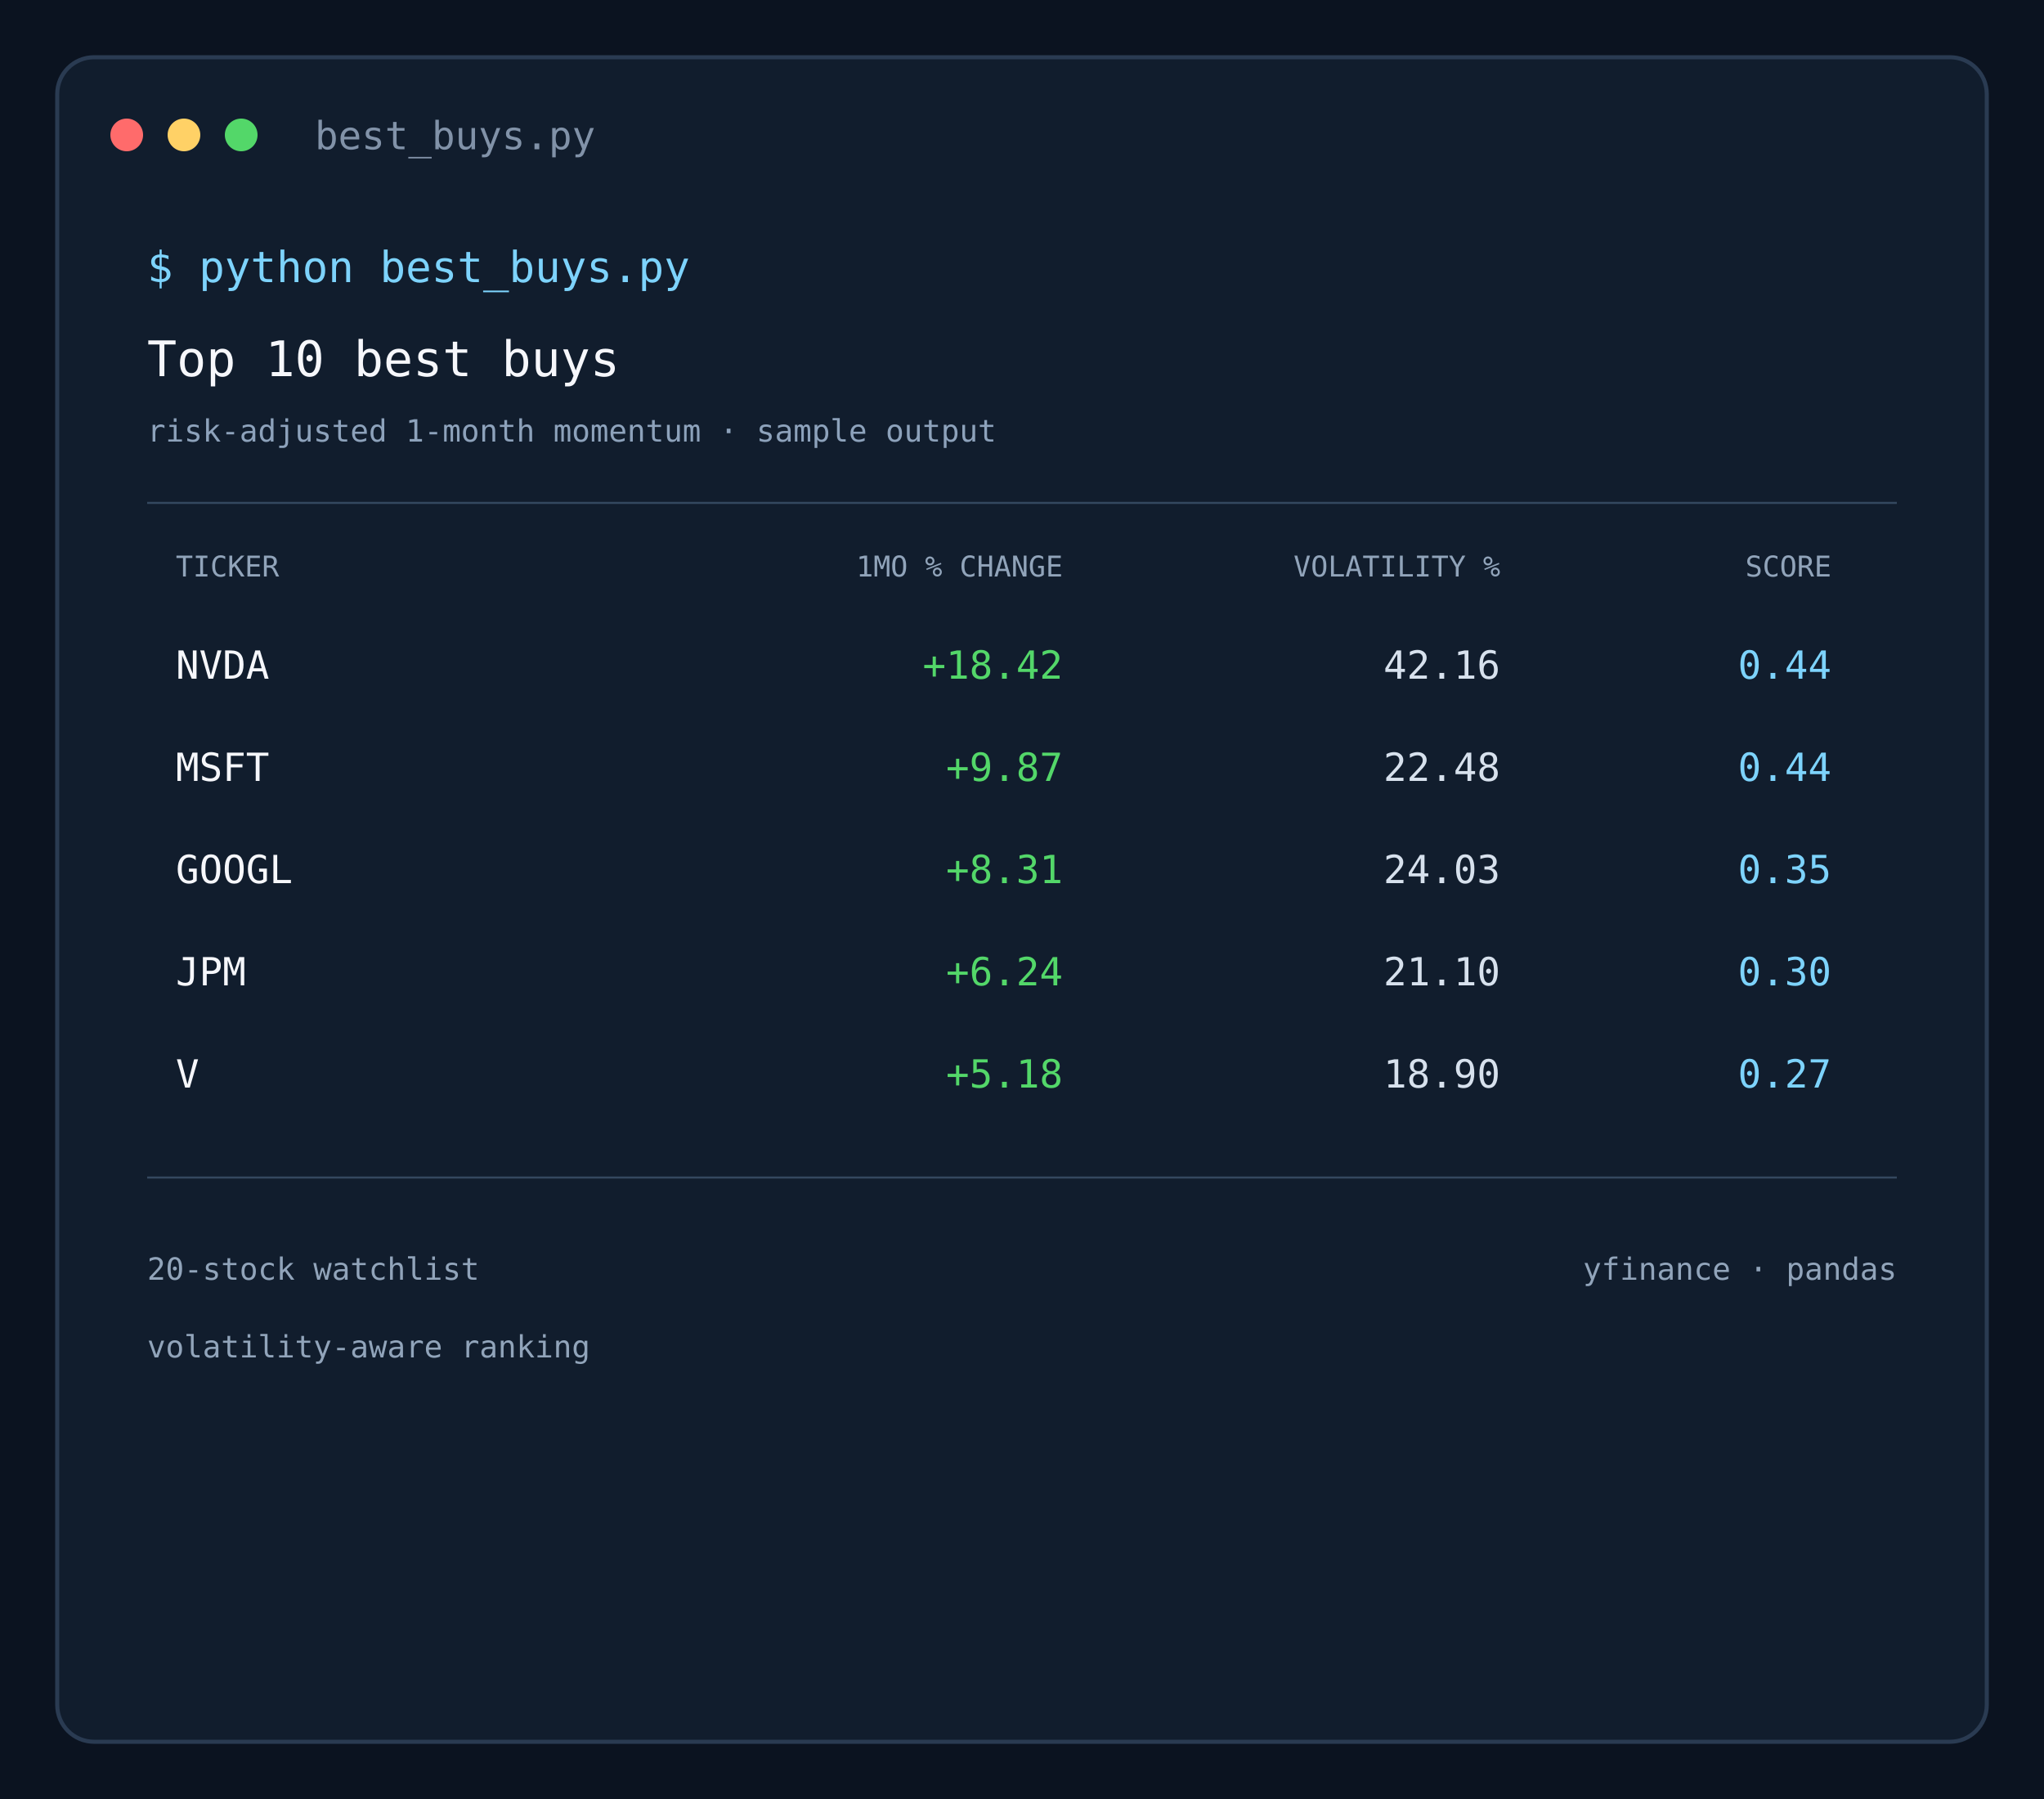
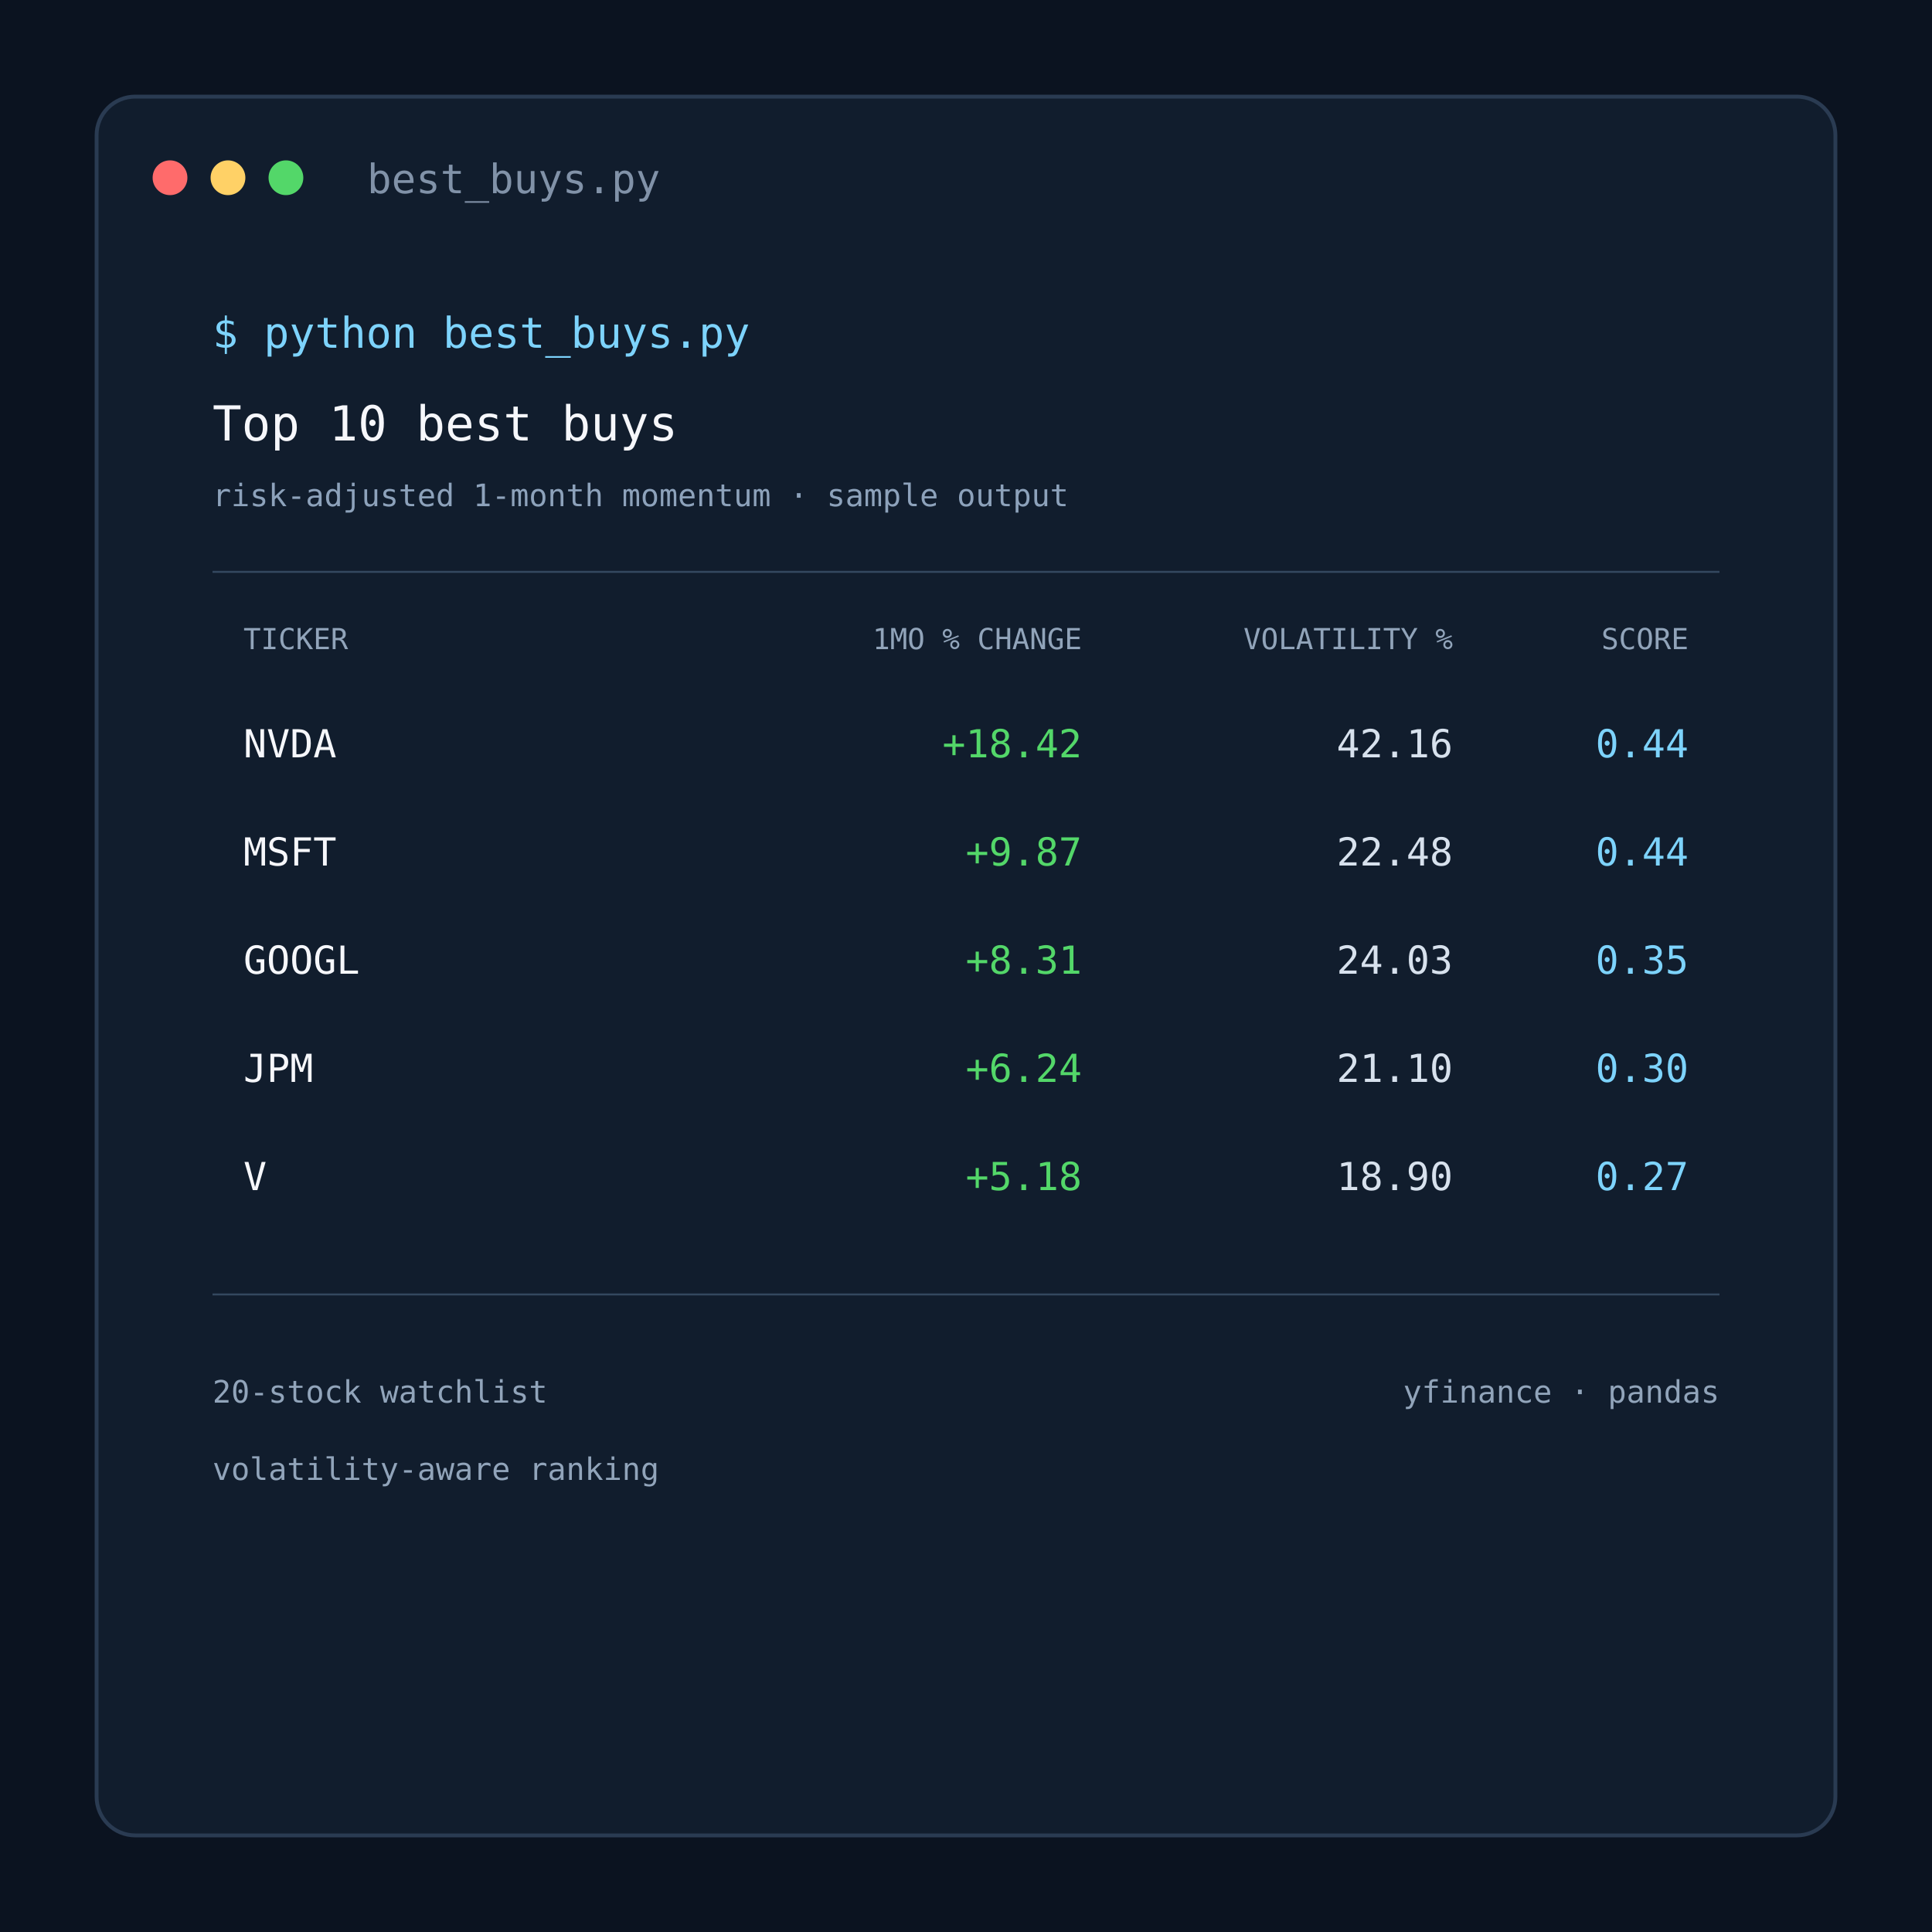
- <svg xmlns="http://www.w3.org/2000/svg" viewBox="0 0 1000 880" role="img" aria-labelledby="title desc">
-   <rect width="1000" height="880" fill="#0b1320" />
-   <rect x="28" y="28" width="944" height="824" rx="18" fill="#111d2d" stroke="#2a3b52" stroke-width="2" />
-   <circle cx="62" cy="66" r="8" fill="#ff6b6b" />
-   <circle cx="90" cy="66" r="8" fill="#ffd166" />
-   <circle cx="118" cy="66" r="8" fill="#53d769" />
-   <text x="154" y="73" fill="#8192a8" font-family="ui-monospace, SFMono-Regular, Consolas, monospace" font-size="19">best_buys.py</text>
-   <text x="72" y="138" fill="#7dd3fc" font-family="ui-monospace, SFMono-Regular, Consolas, monospace" font-size="21">$ python best_buys.py</text>
-   <text x="72" y="184" fill="#f6f7fb" font-family="ui-monospace, SFMono-Regular, Consolas, monospace" font-size="24">Top 10 best buys</text>
-   <text x="72" y="216" fill="#8da2bb" font-family="ui-monospace, SFMono-Regular, Consolas, monospace" font-size="15">risk-adjusted 1-month momentum · sample output</text>
-   <line x1="72" y1="246" x2="928" y2="246" stroke="#34485f" />
-   <g fill="#91a4ba" font-family="ui-monospace, SFMono-Regular, Consolas, monospace" font-size="14">
-     <text x="86" y="282">TICKER</text>
-     <text x="520" y="282" text-anchor="end">1MO % CHANGE</text>
-     <text x="734" y="282" text-anchor="end">VOLATILITY %</text>
-     <text x="896" y="282" text-anchor="end">SCORE</text>
+ <svg xmlns="http://www.w3.org/2000/svg" viewBox="0 0 1000 1000" role="img" aria-labelledby="title desc">
+   <rect width="1000" height="1000" fill="#0b1320" />
+   <rect x="50" y="50" width="900" height="900" rx="20" fill="#111d2d" stroke="#2a3b52" stroke-width="2" />
+   <circle cx="88" cy="92" r="9" fill="#ff6b6b" />
+   <circle cx="118" cy="92" r="9" fill="#ffd166" />
+   <circle cx="148" cy="92" r="9" fill="#53d769" />
+   <text x="190" y="100" fill="#8192a8" font-family="ui-monospace, SFMono-Regular, Consolas, monospace" font-size="21">best_buys.py</text>
+   <text x="110" y="180" fill="#7dd3fc" font-family="ui-monospace, SFMono-Regular, Consolas, monospace" font-size="22">$ python best_buys.py</text>
+   <text x="110" y="228" fill="#f6f7fb" font-family="ui-monospace, SFMono-Regular, Consolas, monospace" font-size="25">Top 10 best buys</text>
+   <text x="110" y="262" fill="#8da2bb" font-family="ui-monospace, SFMono-Regular, Consolas, monospace" font-size="16">risk-adjusted 1-month momentum · sample output</text>
+   <line x1="110" y1="296" x2="890" y2="296" stroke="#34485f" />
+   <g fill="#91a4ba" font-family="ui-monospace, SFMono-Regular, Consolas, monospace" font-size="15">
+     <text x="126" y="336">TICKER</text>
+     <text x="560" y="336" text-anchor="end">1MO % CHANGE</text>
+     <text x="752" y="336" text-anchor="end">VOLATILITY %</text>
+     <text x="874" y="336" text-anchor="end">SCORE</text>
  </g>
-   <g font-family="ui-monospace, SFMono-Regular, Consolas, monospace" font-size="19">
-     <text x="86" y="332" fill="#f6f7fb">NVDA</text>
-     <text x="520" y="332" text-anchor="end" fill="#53d769">+18.42</text>
-     <text x="734" y="332" text-anchor="end" fill="#d7e1ed">42.16</text>
-     <text x="896" y="332" text-anchor="end" fill="#7dd3fc">0.44</text>
-     <text x="86" y="382" fill="#f6f7fb">MSFT</text>
-     <text x="520" y="382" text-anchor="end" fill="#53d769">+9.87</text>
-     <text x="734" y="382" text-anchor="end" fill="#d7e1ed">22.48</text>
-     <text x="896" y="382" text-anchor="end" fill="#7dd3fc">0.44</text>
-     <text x="86" y="432" fill="#f6f7fb">GOOGL</text>
-     <text x="520" y="432" text-anchor="end" fill="#53d769">+8.31</text>
-     <text x="734" y="432" text-anchor="end" fill="#d7e1ed">24.03</text>
-     <text x="896" y="432" text-anchor="end" fill="#7dd3fc">0.35</text>
-     <text x="86" y="482" fill="#f6f7fb">JPM</text>
-     <text x="520" y="482" text-anchor="end" fill="#53d769">+6.24</text>
-     <text x="734" y="482" text-anchor="end" fill="#d7e1ed">21.10</text>
-     <text x="896" y="482" text-anchor="end" fill="#7dd3fc">0.30</text>
-     <text x="86" y="532" fill="#f6f7fb">V</text>
-     <text x="520" y="532" text-anchor="end" fill="#53d769">+5.18</text>
-     <text x="734" y="532" text-anchor="end" fill="#d7e1ed">18.90</text>
-     <text x="896" y="532" text-anchor="end" fill="#7dd3fc">0.27</text>
+   <g font-family="ui-monospace, SFMono-Regular, Consolas, monospace" font-size="20">
+     <text x="126" y="392" fill="#f6f7fb">NVDA</text>
+     <text x="560" y="392" text-anchor="end" fill="#53d769">+18.42</text>
+     <text x="752" y="392" text-anchor="end" fill="#d7e1ed">42.16</text>
+     <text x="874" y="392" text-anchor="end" fill="#7dd3fc">0.44</text>
+     <text x="126" y="448" fill="#f6f7fb">MSFT</text>
+     <text x="560" y="448" text-anchor="end" fill="#53d769">+9.87</text>
+     <text x="752" y="448" text-anchor="end" fill="#d7e1ed">22.48</text>
+     <text x="874" y="448" text-anchor="end" fill="#7dd3fc">0.44</text>
+     <text x="126" y="504" fill="#f6f7fb">GOOGL</text>
+     <text x="560" y="504" text-anchor="end" fill="#53d769">+8.31</text>
+     <text x="752" y="504" text-anchor="end" fill="#d7e1ed">24.03</text>
+     <text x="874" y="504" text-anchor="end" fill="#7dd3fc">0.35</text>
+     <text x="126" y="560" fill="#f6f7fb">JPM</text>
+     <text x="560" y="560" text-anchor="end" fill="#53d769">+6.24</text>
+     <text x="752" y="560" text-anchor="end" fill="#d7e1ed">21.10</text>
+     <text x="874" y="560" text-anchor="end" fill="#7dd3fc">0.30</text>
+     <text x="126" y="616" fill="#f6f7fb">V</text>
+     <text x="560" y="616" text-anchor="end" fill="#53d769">+5.18</text>
+     <text x="752" y="616" text-anchor="end" fill="#d7e1ed">18.90</text>
+     <text x="874" y="616" text-anchor="end" fill="#7dd3fc">0.27</text>
  </g>
-   <line x1="72" y1="576" x2="928" y2="576" stroke="#34485f" />
-   <text x="72" y="626" fill="#91a4ba" font-family="ui-monospace, SFMono-Regular, Consolas, monospace" font-size="15">20-stock watchlist</text>
-   <text x="928" y="626" text-anchor="end" fill="#91a4ba" font-family="ui-monospace, SFMono-Regular, Consolas, monospace" font-size="15">yfinance · pandas</text>
-   <text x="72" y="664" fill="#91a4ba" font-family="ui-monospace, SFMono-Regular, Consolas, monospace" font-size="15">volatility-aware ranking</text>
+   <line x1="110" y1="670" x2="890" y2="670" stroke="#34485f" />
+   <text x="110" y="726" fill="#91a4ba" font-family="ui-monospace, SFMono-Regular, Consolas, monospace" font-size="16">20-stock watchlist</text>
+   <text x="890" y="726" text-anchor="end" fill="#91a4ba" font-family="ui-monospace, SFMono-Regular, Consolas, monospace" font-size="16">yfinance · pandas</text>
+   <text x="110" y="766" fill="#91a4ba" font-family="ui-monospace, SFMono-Regular, Consolas, monospace" font-size="16">volatility-aware ranking</text>
</svg>
